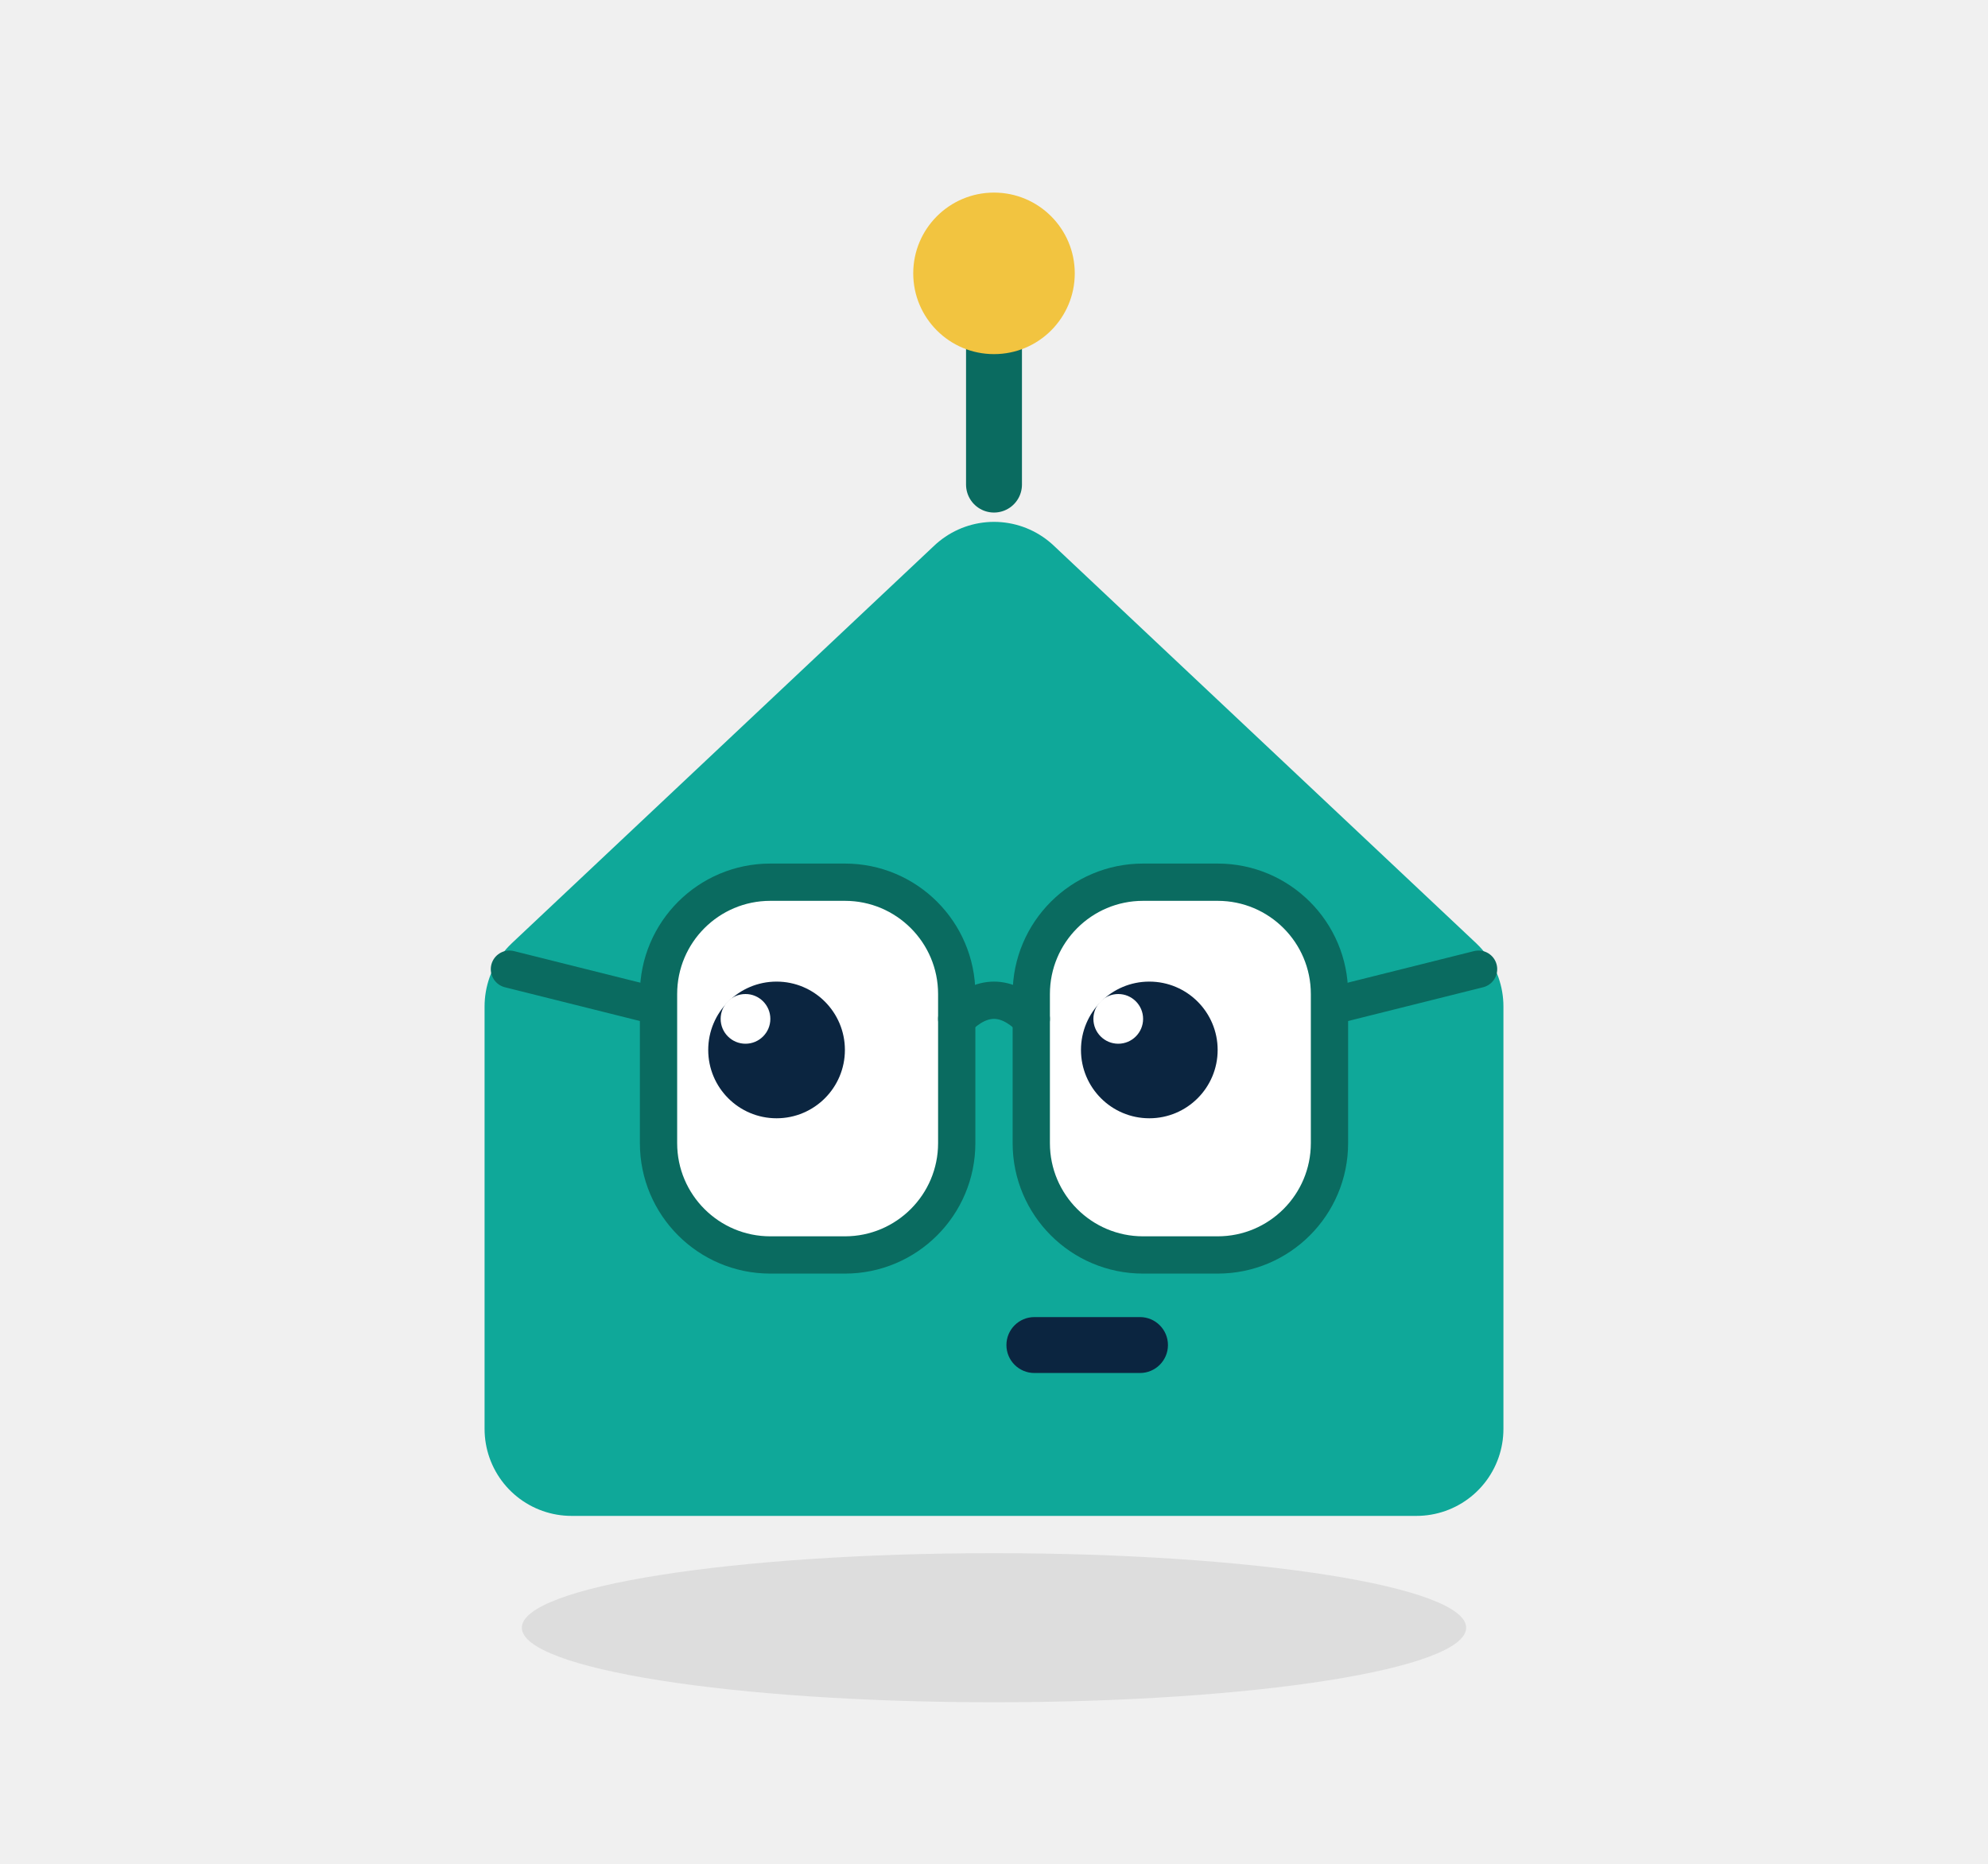
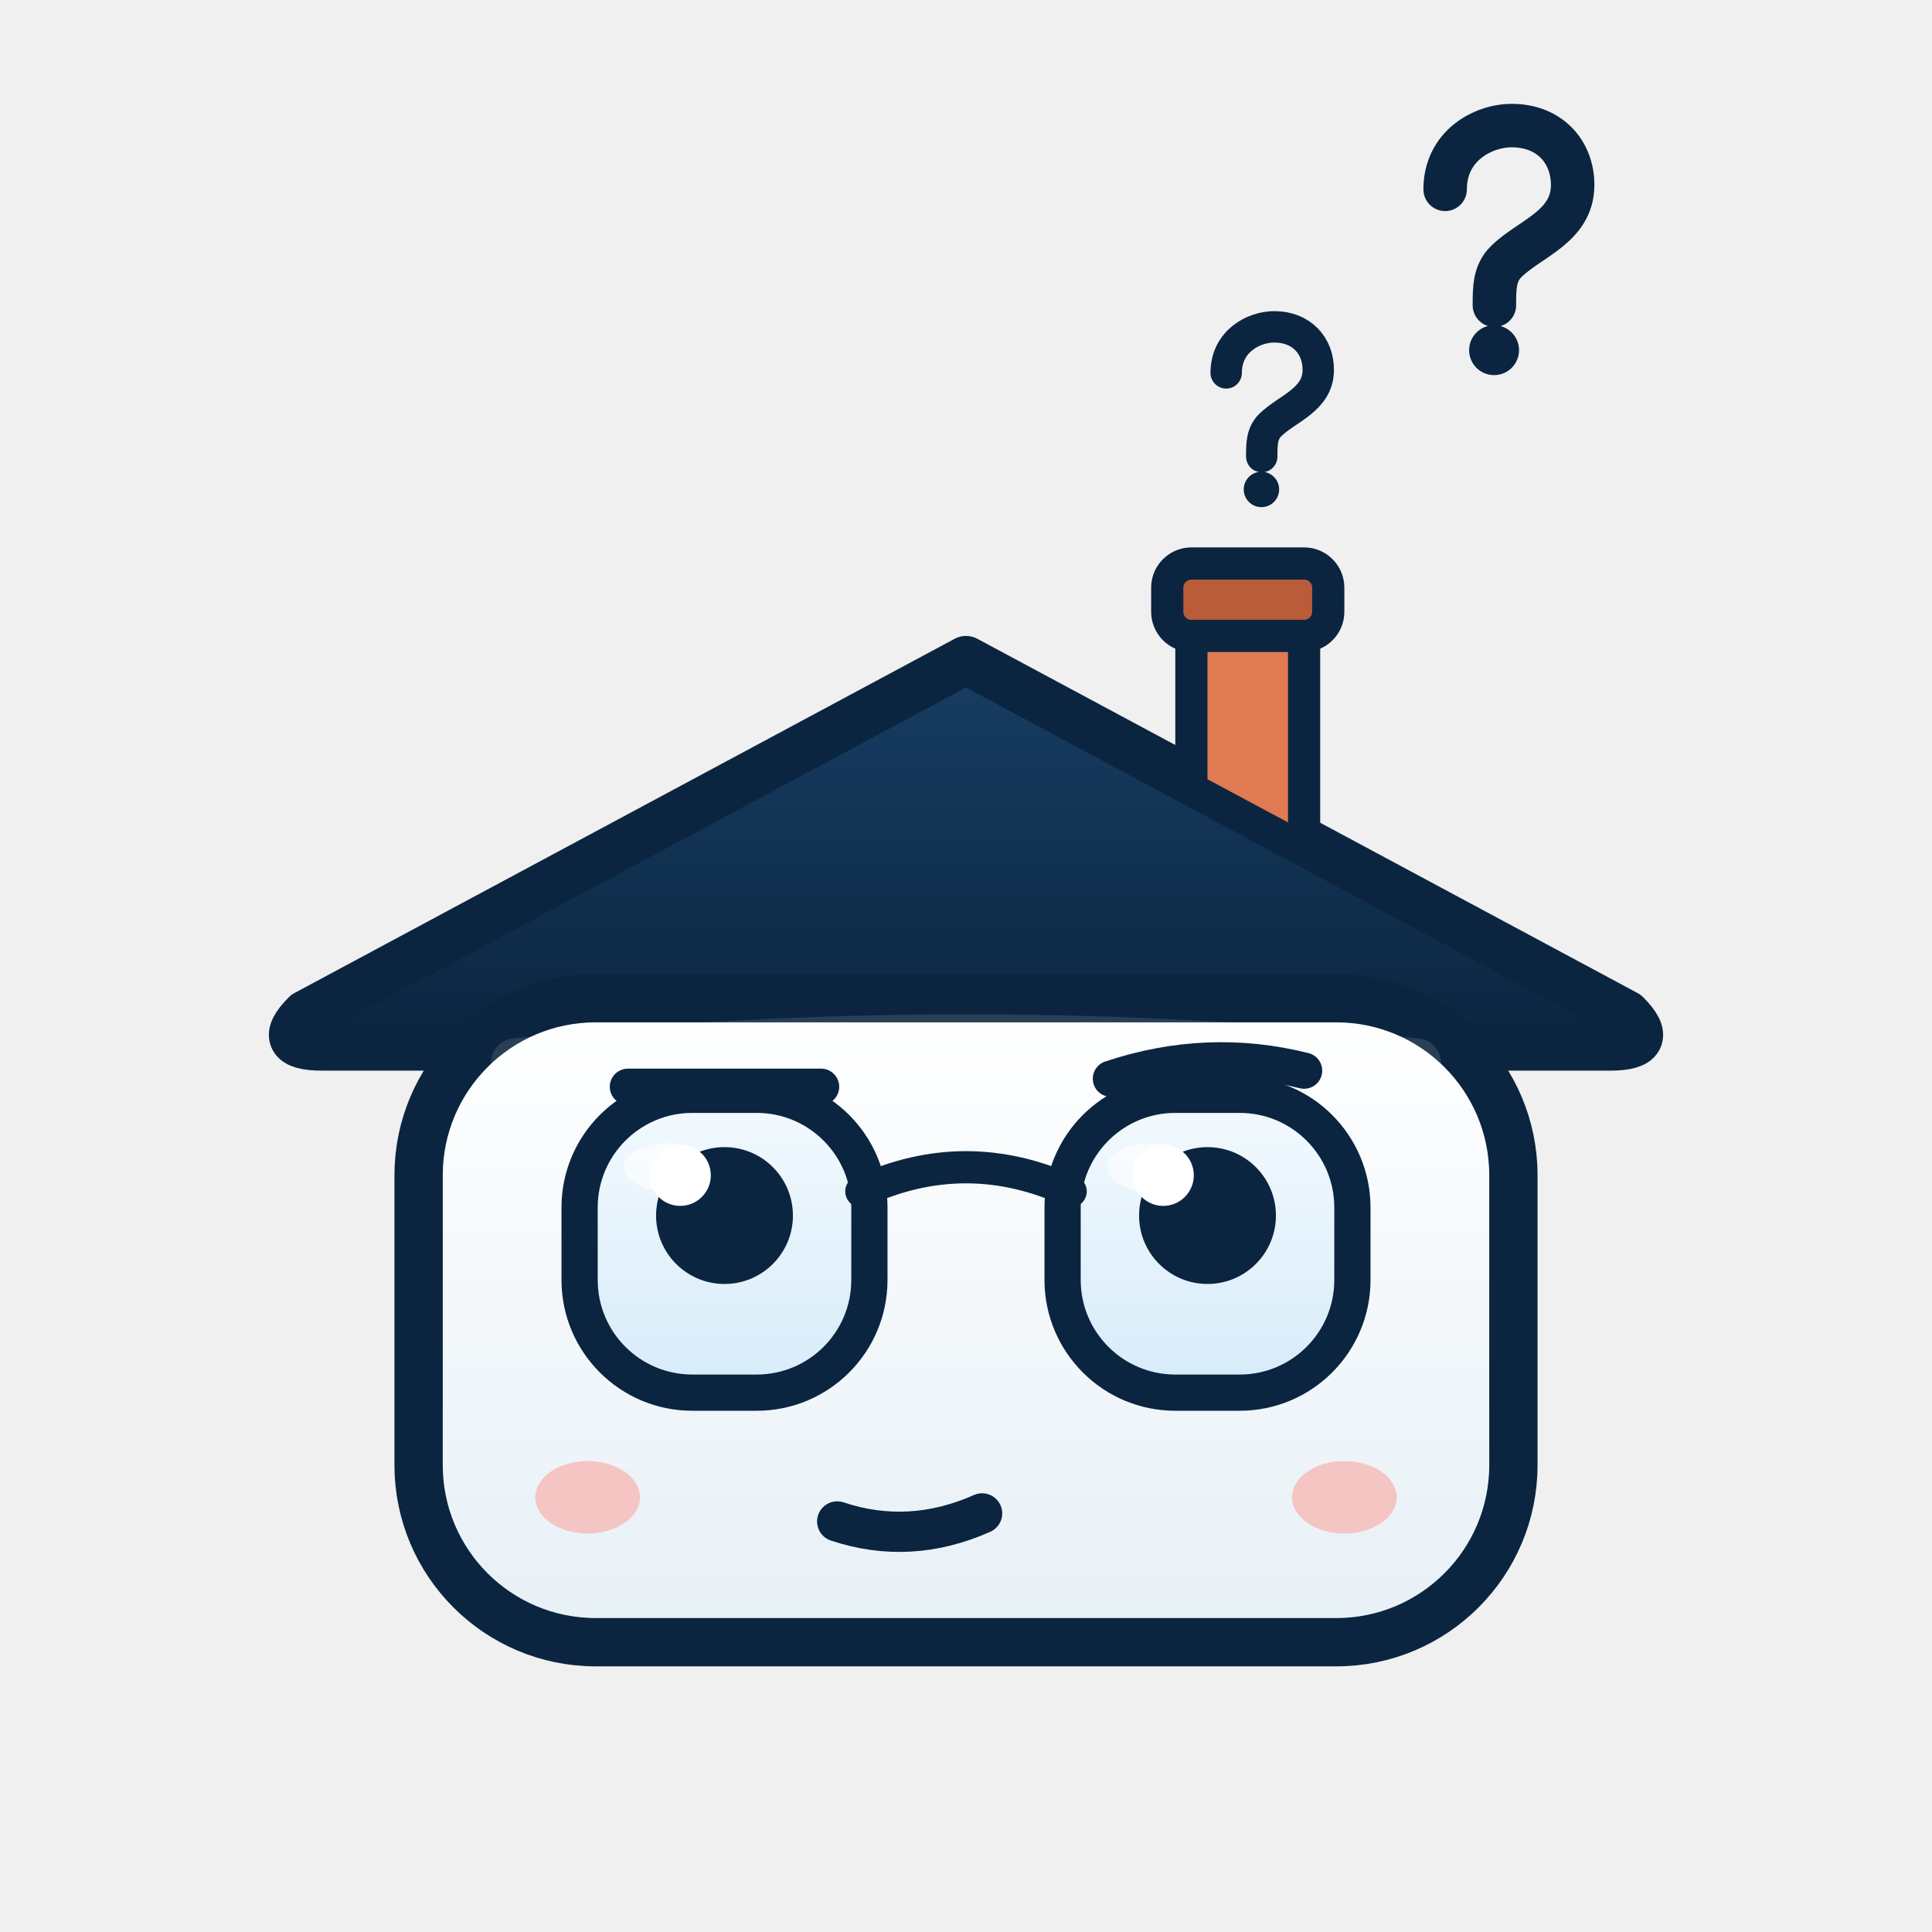
- <svg xmlns="http://www.w3.org/2000/svg" viewBox="40 15 160 150">
-   <style>
-     @keyframes a1-wiggle{0%,70%,100%{transform:rotate(0deg)}8%{transform:rotate(9deg)}20%{transform:rotate(-7deg)}32%{transform:rotate(4deg)}44%{transform:rotate(-2deg)}56%{transform:rotate(1deg)}}
-     .antenna{transform-box:fill-box;transform-origin:50% 100%;animation:a1-wiggle 3.8s ease-in-out infinite}
-     @keyframes a1-blink{0%,91%,100%{transform:scaleY(1)}94%{transform:scaleY(0.08)}97%{transform:scaleY(1)}}
-     .blink{transform-box:fill-box;transform-origin:center;animation:a1-blink 4.6s linear infinite}
-     @media (prefers-reduced-motion: reduce){.antenna,.blink{animation:none}}
-   </style>
-   <g>
-     <ellipse cx="120" cy="146" rx="38" ry="6" fill="#000000" fill-opacity="0.08" />
-     <g class="antenna">
-       <path d="M120 54 L120 42" stroke="#0A6B60" stroke-width="4.5" stroke-linecap="round" fill="none" />
-       <circle cx="120" cy="37" r="6.5" fill="#F2C440" />
-     </g>
-     <path d="M86 96 L120 64 L154 96 L154 130 L86 130 Z" fill="#0FA899" stroke="#0FA899" stroke-width="14" stroke-linejoin="round" />
-     <path d="M81 93 L93 96 M147 96 L159 93" stroke="#0A6B60" stroke-width="3" stroke-linecap="round" fill="none" />
-     <rect x="93" y="86" width="24" height="30" rx="9" fill="#FFFFFF" stroke="#0A6B60" stroke-width="3" />
-     <rect x="123" y="86" width="24" height="30" rx="9" fill="#FFFFFF" stroke="#0A6B60" stroke-width="3" />
-     <path d="M117 97 Q120 94 123 97" stroke="#0A6B60" stroke-width="3" stroke-linecap="round" fill="none" />
-     <g class="blink">
-       <circle cx="102.5" cy="99.5" r="5.5" fill="#0B2540" />
-       <circle cx="100" cy="97" r="2" fill="#FFFFFF" />
-     </g>
-     <g class="blink">
-       <circle cx="132.5" cy="99.5" r="5.5" fill="#0B2540" />
-       <circle cx="130" cy="97" r="2" fill="#FFFFFF" />
-     </g>
-     <rect x="121" y="121" width="13" height="4.5" rx="2.25" fill="#0B2540" />
-   </g>
+ <svg xmlns="http://www.w3.org/2000/svg" viewBox="0 0 240 240">
+   <defs>
+     <linearGradient id="fb" x1="0" y1="0" x2="0" y2="1">
+       <stop offset="0" stop-color="#FFFFFF" />
+       <stop offset="1" stop-color="#E7F0F6" />
+     </linearGradient>
+     <linearGradient id="fr" x1="0" y1="0" x2="0" y2="1">
+       <stop offset="0" stop-color="#173E63" />
+       <stop offset="1" stop-color="#0B2540" />
+     </linearGradient>
+     <linearGradient id="fln" x1="0" y1="0" x2="0" y2="1">
+       <stop offset="0" stop-color="#F3FAFE" />
+       <stop offset="1" stop-color="#D7EBF9" />
+     </linearGradient>
+   </defs>
+   <path d="M38 126 L120 82 L202 126 Q206 130 200 130 L40 130 Q34 130 38 126 Z" fill="url(#fr)" stroke="#0B2540" stroke-width="6" stroke-linejoin="round" />
+   <rect x="52" y="124" width="136" height="80" rx="22" fill="url(#fb)" stroke="#0B2540" stroke-width="6" />
+   <path d="M64 132 Q120 126 176 132" stroke="#fff" stroke-width="6" opacity="0.12" fill="none" stroke-linecap="round" />
+   <path d="M148 77 Q148 74 151 74 L159 74 Q162 74 162 77 L162 105.5 L148 98 Z" fill="#E07A52" stroke="#0B2540" stroke-width="4" stroke-linejoin="round" />
+   <rect x="145" y="70" width="20" height="9" rx="3" fill="#B85C39" stroke="#0B2540" stroke-width="4" />
+   <rect x="72" y="136" width="36" height="37" rx="14" fill="url(#fln)" stroke="#0B2540" stroke-width="4.5" />
+   <ellipse cx="83" cy="145" rx="5.5" ry="3" fill="#fff" opacity="0.6" />
+   <rect x="132" y="136" width="36" height="37" rx="14" fill="url(#fln)" stroke="#0B2540" stroke-width="4.5" />
+   <ellipse cx="143" cy="145" rx="5.5" ry="3" fill="#fff" opacity="0.6" />
+   <path d="M78 135 Q90 135 102 135" fill="none" stroke="#0B2540" stroke-width="4.5" stroke-linecap="round" />
+   <path d="M138 134 Q150 130 162 133" fill="none" stroke="#0B2540" stroke-width="4.5" stroke-linecap="round" />
+   <path d="M107 148 Q120 142 133 148" fill="none" stroke="#0B2540" stroke-width="4" stroke-linecap="round" />
+   <circle cx="90" cy="151" r="8.5" fill="#0B2540" />
+   <circle cx="84.5" cy="146" r="3.8" fill="#fff" />
+   <circle cx="150" cy="151" r="8.5" fill="#0B2540" />
+   <circle cx="144.5" cy="146" r="3.8" fill="#fff" />
+   <path d="M104 189 Q113 192 122 188" fill="none" stroke="#0B2540" stroke-width="5" stroke-linecap="round" />
+   <ellipse cx="73" cy="186" rx="6.5" ry="4.5" fill="#FF8073" opacity="0.4" />
+   <ellipse cx="167" cy="186" rx="6.5" ry="4.5" fill="#FF8073" opacity="0.4" />
+   <path transform="translate(157,51) scale(1.3)" d="M-3.6 -3.6 C-3.6 -6.6 -1 -8 1 -8 C3.6 -8 5.2 -6.2 5.2 -3.9 C5.2 -1 2.2 -0.2 0.6 1.4 C-0.2 2.2 -0.2 3.2 -0.2 4.4" fill="none" stroke="#0B2540" stroke-width="3" stroke-linecap="round" stroke-linejoin="round" />
+   <circle cx="156.7" cy="60.8" r="2.2" fill="#0B2540" />
+   <path transform="translate(186,30) scale(1.8)" d="M-3.6 -3.6 C-3.6 -6.6 -1 -8 1 -8 C3.6 -8 5.2 -6.2 5.2 -3.9 C5.2 -1 2.2 -0.2 0.6 1.4 C-0.2 2.2 -0.2 3.2 -0.2 4.4" fill="none" stroke="#0B2540" stroke-width="3" stroke-linecap="round" stroke-linejoin="round" />
+   <circle cx="185.6" cy="43.5" r="3.1" fill="#0B2540" />
</svg>
